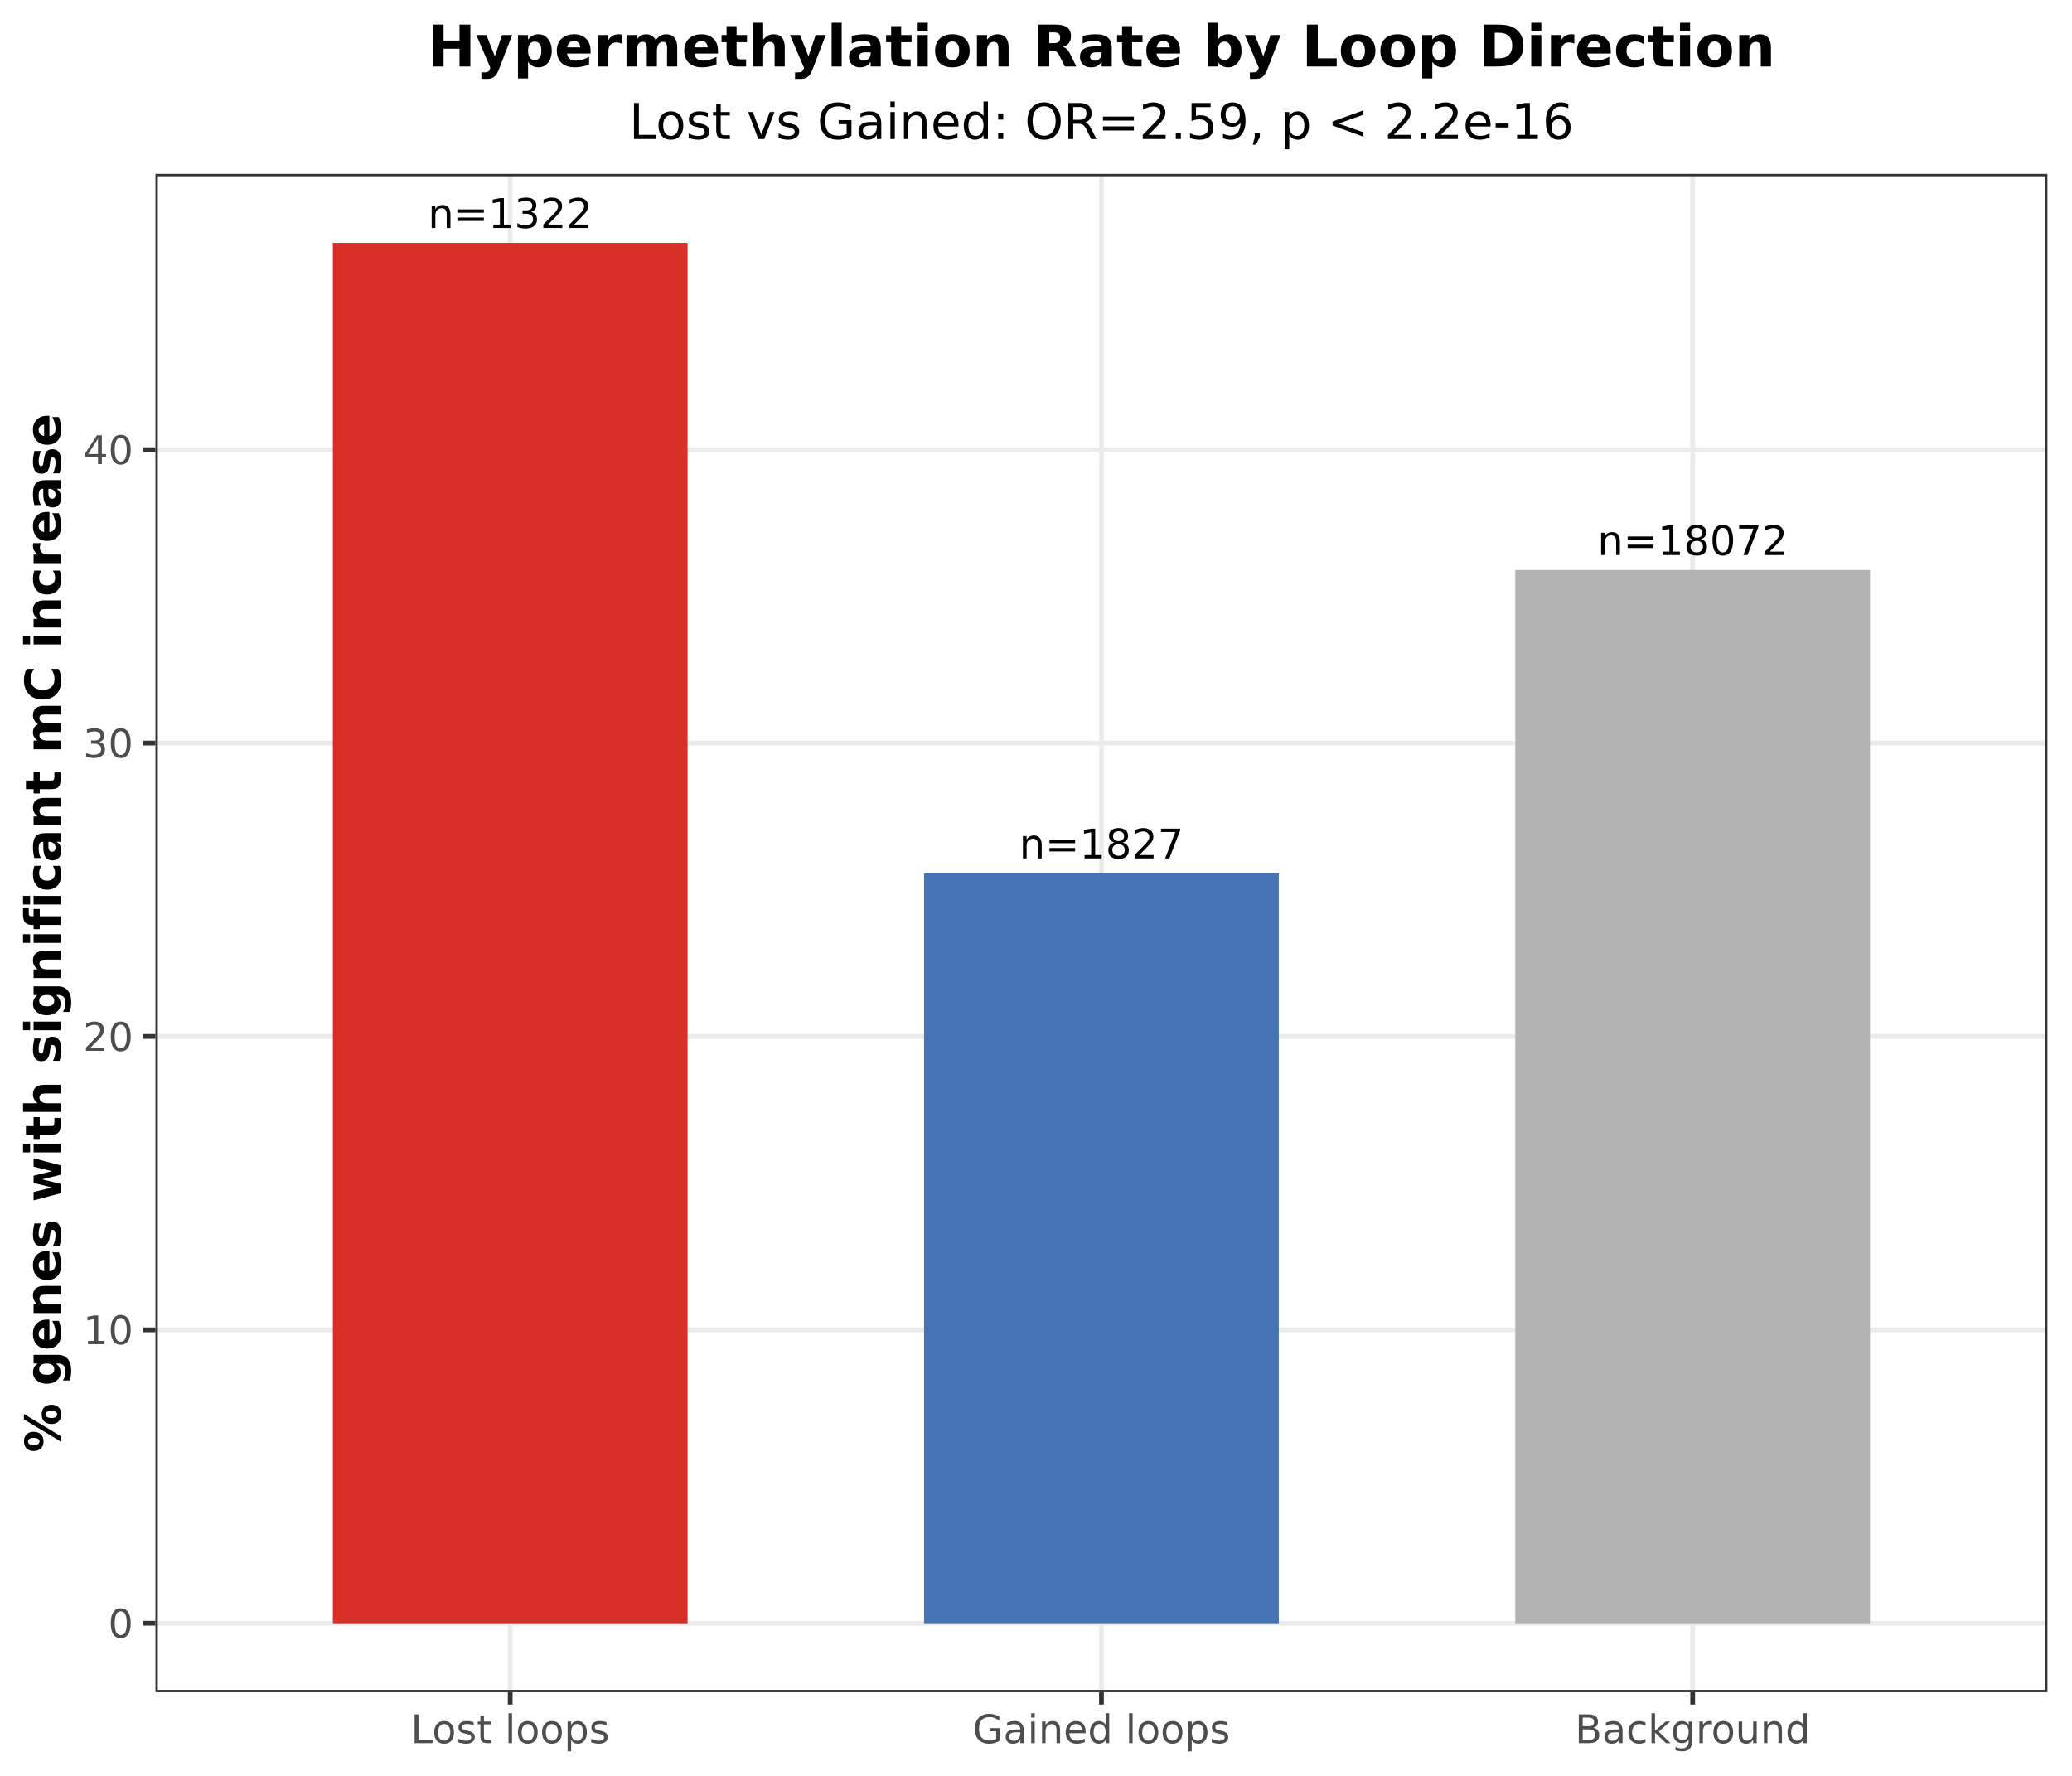
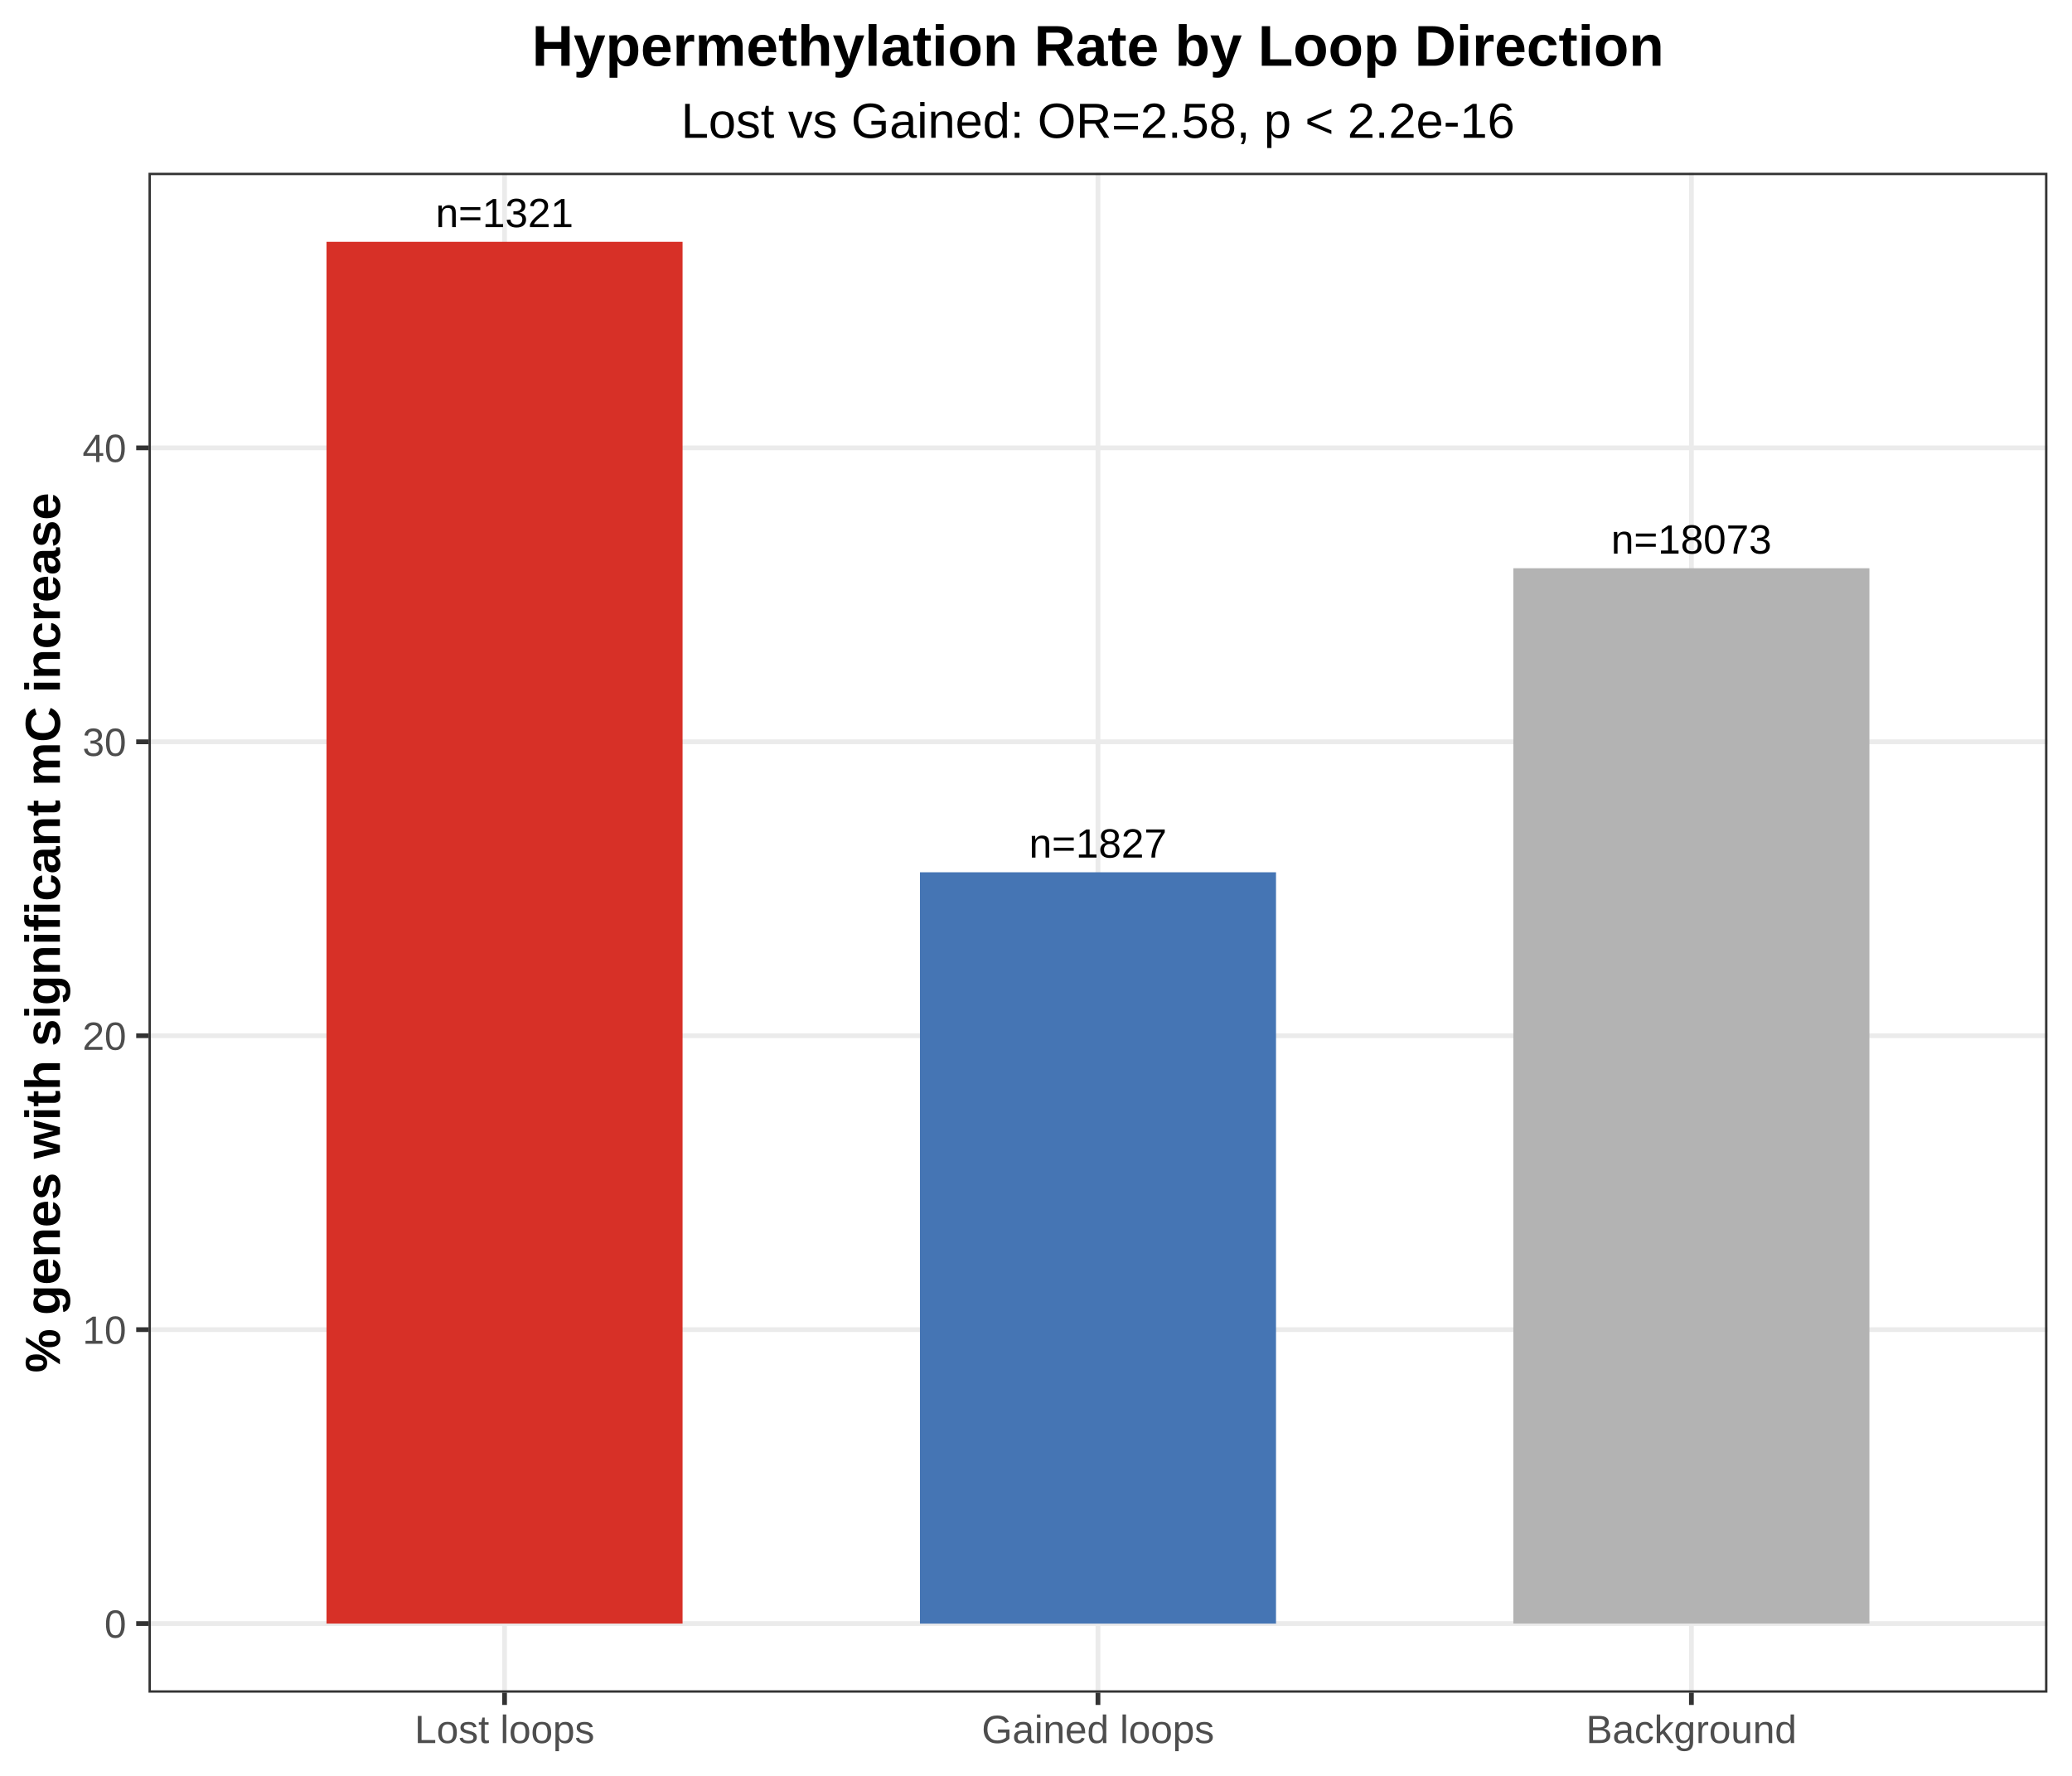
<svg xmlns="http://www.w3.org/2000/svg" width="504.00pt" height="432.00pt" viewBox="0 0 504.00 432.00">
  <g class="svglite">
    <defs>
      <style type="text/css">
    .svglite line, .svglite polyline, .svglite polygon, .svglite path, .svglite rect, .svglite circle {
      fill: none;
      stroke: #000000;
      stroke-linecap: round;
      stroke-linejoin: round;
      stroke-miterlimit: 10.00;
    }
    .svglite text {
      white-space: pre;
    }
    .svglite g.glyphgroup path {
      fill: inherit;
      stroke: none;
    }
  </style>
    </defs>
    <rect width="100%" height="100%" style="stroke: none; fill: #FFFFFF;" />
    <defs>
      <clipPath id="cpMC4wMHw1MDQuMDB8MC4wMHw0MzIuMDA=">
        <rect x="0.00" y="0.00" width="504.00" height="432.00" />
      </clipPath>
    </defs>
    <g clip-path="url(#cpMC4wMHw1MDQuMDB8MC4wMHw0MzIuMDA=)">
      <rect x="0.00" y="0.00" width="504.00" height="432.00" style="stroke-width: 1.16; stroke: #FFFFFF; fill: #FFFFFF;" />
    </g>
    <defs>
-       <clipPath id="cpMzcuODF8NDk4LjAyfDQyLjI5fDQxMS42Ng==">
-         <rect x="37.81" y="42.29" width="460.21" height="369.37" />
+       <clipPath id="cpMzYuMTJ8NDk4LjAyfDQyLjAyfDQxMS43Ng==">
+         <rect x="36.12" y="42.02" width="461.90" height="369.74" />
      </clipPath>
    </defs>
-     <g clip-path="url(#cpMzcuODF8NDk4LjAyfDQyLjI5fDQxMS42Ng==)">
-       <rect x="37.81" y="42.29" width="460.21" height="369.37" style="stroke-width: 1.16; stroke: none; fill: #FFFFFF;" />
-       <polyline points="37.81,394.87 498.02,394.87 " style="stroke-width: 1.16; stroke: #EBEBEB; stroke-linecap: butt;" />
-       <polyline points="37.81,323.50 498.02,323.50 " style="stroke-width: 1.16; stroke: #EBEBEB; stroke-linecap: butt;" />
-       <polyline points="37.81,252.13 498.02,252.13 " style="stroke-width: 1.16; stroke: #EBEBEB; stroke-linecap: butt;" />
-       <polyline points="37.81,180.76 498.02,180.76 " style="stroke-width: 1.16; stroke: #EBEBEB; stroke-linecap: butt;" />
-       <polyline points="37.81,109.39 498.02,109.39 " style="stroke-width: 1.16; stroke: #EBEBEB; stroke-linecap: butt;" />
-       <polyline points="124.10,411.66 124.10,42.29 " style="stroke-width: 1.16; stroke: #EBEBEB; stroke-linecap: butt;" />
-       <polyline points="267.92,411.66 267.92,42.29 " style="stroke-width: 1.16; stroke: #EBEBEB; stroke-linecap: butt;" />
-       <polyline points="411.73,411.66 411.73,42.29 " style="stroke-width: 1.16; stroke: #EBEBEB; stroke-linecap: butt;" />
-       <rect x="80.96" y="59.08" width="86.29" height="335.79" style="stroke-width: 1.16; stroke: none; stroke-linecap: butt; stroke-linejoin: miter; fill: #D73027;" />
-       <rect x="224.77" y="212.44" width="86.29" height="182.43" style="stroke-width: 1.16; stroke: none; stroke-linecap: butt; stroke-linejoin: miter; fill: #4575B4;" />
-       <rect x="368.59" y="138.65" width="86.29" height="256.22" style="stroke-width: 1.16; stroke: none; stroke-linecap: butt; stroke-linejoin: miter; fill: #B3B3B3;" />
-       <text x="124.10" y="55.45" text-anchor="middle" style="font-size: 9.96px; font-family: &quot;DejaVu Sans&quot;;" textLength="39.97px" lengthAdjust="spacingAndGlyphs">n=1322</text>
-       <text x="267.92" y="208.82" text-anchor="middle" style="font-size: 9.96px; font-family: &quot;DejaVu Sans&quot;;" textLength="39.97px" lengthAdjust="spacingAndGlyphs">n=1827</text>
-       <text x="411.73" y="135.02" text-anchor="middle" style="font-size: 9.96px; font-family: &quot;DejaVu Sans&quot;;" textLength="46.30px" lengthAdjust="spacingAndGlyphs">n=18072</text>
-       <rect x="37.81" y="42.29" width="460.21" height="369.37" style="stroke-width: 1.16; stroke: #333333;" />
+     <g clip-path="url(#cpMzYuMTJ8NDk4LjAyfDQyLjAyfDQxMS43Ng==)">
+       <rect x="36.12" y="42.02" width="461.90" height="369.74" style="stroke-width: 1.16; stroke: none; fill: #FFFFFF;" />
+       <polyline points="36.12,394.95 498.02,394.95 " style="stroke-width: 1.16; stroke: #EBEBEB; stroke-linecap: butt;" />
+       <polyline points="36.12,323.45 498.02,323.45 " style="stroke-width: 1.16; stroke: #EBEBEB; stroke-linecap: butt;" />
+       <polyline points="36.12,251.95 498.02,251.95 " style="stroke-width: 1.16; stroke: #EBEBEB; stroke-linecap: butt;" />
+       <polyline points="36.12,180.45 498.02,180.45 " style="stroke-width: 1.16; stroke: #EBEBEB; stroke-linecap: butt;" />
+       <polyline points="36.12,108.94 498.02,108.94 " style="stroke-width: 1.16; stroke: #EBEBEB; stroke-linecap: butt;" />
+       <polyline points="122.73,411.76 122.73,42.02 " style="stroke-width: 1.16; stroke: #EBEBEB; stroke-linecap: butt;" />
+       <polyline points="267.07,411.76 267.07,42.02 " style="stroke-width: 1.16; stroke: #EBEBEB; stroke-linecap: butt;" />
+       <polyline points="411.42,411.76 411.42,42.02 " style="stroke-width: 1.16; stroke: #EBEBEB; stroke-linecap: butt;" />
+       <rect x="79.42" y="58.82" width="86.61" height="336.13" style="stroke-width: 1.16; stroke: none; stroke-linecap: butt; stroke-linejoin: miter; fill: #D73027;" />
+       <rect x="223.77" y="212.19" width="86.61" height="182.77" style="stroke-width: 1.16; stroke: none; stroke-linecap: butt; stroke-linejoin: miter; fill: #4575B4;" />
+       <rect x="368.11" y="138.23" width="86.61" height="256.72" style="stroke-width: 1.16; stroke: none; stroke-linecap: butt; stroke-linejoin: miter; fill: #B3B3B3;" />
+       <text x="122.73" y="55.26" text-anchor="middle" style="font-size: 9.96px; font-family: &quot;Arial&quot;;" textLength="33.47px" lengthAdjust="spacingAndGlyphs">n=1321</text>
+       <text x="267.07" y="208.62" text-anchor="middle" style="font-size: 9.96px; font-family: &quot;Arial&quot;;" textLength="33.47px" lengthAdjust="spacingAndGlyphs">n=1827</text>
+       <text x="411.42" y="134.67" text-anchor="middle" style="font-size: 9.96px; font-family: &quot;Arial&quot;;" textLength="39.00px" lengthAdjust="spacingAndGlyphs">n=18073</text>
+       <rect x="36.12" y="42.02" width="461.90" height="369.74" style="stroke-width: 1.16; stroke: #333333;" />
    </g>
    <g clip-path="url(#cpMC4wMHw1MDQuMDB8MC4wMHw0MzIuMDA=)">
-       <text x="32.43" y="398.36" text-anchor="end" style="font-size: 9.60px;fill: #4D4D4D; font-family: &quot;DejaVu Sans&quot;;" textLength="6.11px" lengthAdjust="spacingAndGlyphs">0</text>
-       <text x="32.43" y="326.99" text-anchor="end" style="font-size: 9.60px;fill: #4D4D4D; font-family: &quot;DejaVu Sans&quot;;" textLength="12.22px" lengthAdjust="spacingAndGlyphs">10</text>
-       <text x="32.43" y="255.63" text-anchor="end" style="font-size: 9.60px;fill: #4D4D4D; font-family: &quot;DejaVu Sans&quot;;" textLength="12.22px" lengthAdjust="spacingAndGlyphs">20</text>
-       <text x="32.43" y="184.26" text-anchor="end" style="font-size: 9.60px;fill: #4D4D4D; font-family: &quot;DejaVu Sans&quot;;" textLength="12.22px" lengthAdjust="spacingAndGlyphs">30</text>
-       <text x="32.43" y="112.89" text-anchor="end" style="font-size: 9.60px;fill: #4D4D4D; font-family: &quot;DejaVu Sans&quot;;" textLength="12.22px" lengthAdjust="spacingAndGlyphs">40</text>
-       <polyline points="34.82,394.87 37.81,394.87 " style="stroke-width: 1.16; stroke: #333333; stroke-linecap: butt;" />
-       <polyline points="34.82,323.50 37.81,323.50 " style="stroke-width: 1.16; stroke: #333333; stroke-linecap: butt;" />
-       <polyline points="34.82,252.13 37.81,252.13 " style="stroke-width: 1.16; stroke: #333333; stroke-linecap: butt;" />
-       <polyline points="34.82,180.76 37.81,180.76 " style="stroke-width: 1.16; stroke: #333333; stroke-linecap: butt;" />
-       <polyline points="34.82,109.39 37.81,109.39 " style="stroke-width: 1.16; stroke: #333333; stroke-linecap: butt;" />
-       <polyline points="124.10,414.65 124.10,411.66 " style="stroke-width: 1.16; stroke: #333333; stroke-linecap: butt;" />
-       <polyline points="267.92,414.65 267.92,411.66 " style="stroke-width: 1.16; stroke: #333333; stroke-linecap: butt;" />
-       <polyline points="411.73,414.65 411.73,411.66 " style="stroke-width: 1.16; stroke: #333333; stroke-linecap: butt;" />
-       <text x="124.10" y="424.03" text-anchor="middle" style="font-size: 9.60px;fill: #4D4D4D; font-family: &quot;DejaVu Sans&quot;;" textLength="48.38px" lengthAdjust="spacingAndGlyphs">Lost loops</text>
-       <text x="267.92" y="424.03" text-anchor="middle" style="font-size: 9.60px;fill: #4D4D4D; font-family: &quot;DejaVu Sans&quot;;" textLength="62.62px" lengthAdjust="spacingAndGlyphs">Gained loops</text>
-       <text x="411.73" y="424.03" text-anchor="middle" style="font-size: 9.60px;fill: #4D4D4D; font-family: &quot;DejaVu Sans&quot;;" textLength="57.25px" lengthAdjust="spacingAndGlyphs">Background</text>
-       <text transform="translate(14.73,226.97) rotate(-90)" text-anchor="middle" style="font-size: 12.00px; font-weight: bold; font-family: &quot;DejaVu Sans&quot;;" textLength="252.33px" lengthAdjust="spacingAndGlyphs">% genes with significant mC increase</text>
-       <text x="267.92" y="33.81" text-anchor="middle" style="font-size: 12.00px; font-family: &quot;DejaVu Sans&quot;;" textLength="229.86px" lengthAdjust="spacingAndGlyphs">Lost vs Gained: OR=2.59, p &lt; 2.2e-16</text>
-       <text x="267.92" y="16.18" text-anchor="middle" style="font-size: 14.00px; font-weight: bold; font-family: &quot;DejaVu Sans&quot;;" textLength="327.92px" lengthAdjust="spacingAndGlyphs">Hypermethylation Rate by Loop Direction</text>
+       <text x="30.74" y="398.39" text-anchor="end" style="font-size: 9.60px;fill: #4D4D4D; font-family: &quot;Arial&quot;;" textLength="5.33px" lengthAdjust="spacingAndGlyphs">0</text>
+       <text x="30.74" y="326.88" text-anchor="end" style="font-size: 9.60px;fill: #4D4D4D; font-family: &quot;Arial&quot;;" textLength="10.66px" lengthAdjust="spacingAndGlyphs">10</text>
+       <text x="30.74" y="255.38" text-anchor="end" style="font-size: 9.60px;fill: #4D4D4D; font-family: &quot;Arial&quot;;" textLength="10.66px" lengthAdjust="spacingAndGlyphs">20</text>
+       <text x="30.74" y="183.88" text-anchor="end" style="font-size: 9.60px;fill: #4D4D4D; font-family: &quot;Arial&quot;;" textLength="10.66px" lengthAdjust="spacingAndGlyphs">30</text>
+       <text x="30.74" y="112.38" text-anchor="end" style="font-size: 9.60px;fill: #4D4D4D; font-family: &quot;Arial&quot;;" textLength="10.66px" lengthAdjust="spacingAndGlyphs">40</text>
+       <polyline points="33.13,394.95 36.12,394.95 " style="stroke-width: 1.16; stroke: #333333; stroke-linecap: butt;" />
+       <polyline points="33.13,323.45 36.12,323.45 " style="stroke-width: 1.16; stroke: #333333; stroke-linecap: butt;" />
+       <polyline points="33.13,251.95 36.12,251.95 " style="stroke-width: 1.16; stroke: #333333; stroke-linecap: butt;" />
+       <polyline points="33.13,180.45 36.12,180.45 " style="stroke-width: 1.16; stroke: #333333; stroke-linecap: butt;" />
+       <polyline points="33.13,108.94 36.12,108.94 " style="stroke-width: 1.16; stroke: #333333; stroke-linecap: butt;" />
+       <polyline points="122.73,414.75 122.73,411.76 " style="stroke-width: 1.16; stroke: #333333; stroke-linecap: butt;" />
+       <polyline points="267.07,414.75 267.07,411.76 " style="stroke-width: 1.16; stroke: #333333; stroke-linecap: butt;" />
+       <polyline points="411.42,414.75 411.42,411.76 " style="stroke-width: 1.16; stroke: #333333; stroke-linecap: butt;" />
+       <text x="122.73" y="424.01" text-anchor="middle" style="font-size: 9.60px;fill: #4D4D4D; font-family: &quot;Arial&quot;;" textLength="43.70px" lengthAdjust="spacingAndGlyphs">Lost loops</text>
+       <text x="267.07" y="424.01" text-anchor="middle" style="font-size: 9.60px;fill: #4D4D4D; font-family: &quot;Arial&quot;;" textLength="56.48px" lengthAdjust="spacingAndGlyphs">Gained loops</text>
+       <text x="411.42" y="424.01" text-anchor="middle" style="font-size: 9.60px;fill: #4D4D4D; font-family: &quot;Arial&quot;;" textLength="51.16px" lengthAdjust="spacingAndGlyphs">Background</text>
+       <text transform="translate(14.57,226.89) rotate(-90)" text-anchor="middle" style="font-size: 12.00px; font-weight: bold; font-family: &quot;Arial&quot;;" textLength="213.98px" lengthAdjust="spacingAndGlyphs">% genes with significant mC increase</text>
+       <text x="267.07" y="33.52" text-anchor="middle" style="font-size: 12.00px; font-family: &quot;Arial&quot;;" textLength="202.72px" lengthAdjust="spacingAndGlyphs">Lost vs Gained: OR=2.58, p &lt; 2.2e-16</text>
+       <text x="267.07" y="16.00" text-anchor="middle" style="font-size: 14.00px; font-weight: bold; font-family: &quot;Arial&quot;;" textLength="275.27px" lengthAdjust="spacingAndGlyphs">Hypermethylation Rate by Loop Direction</text>
    </g>
  </g>
</svg>
